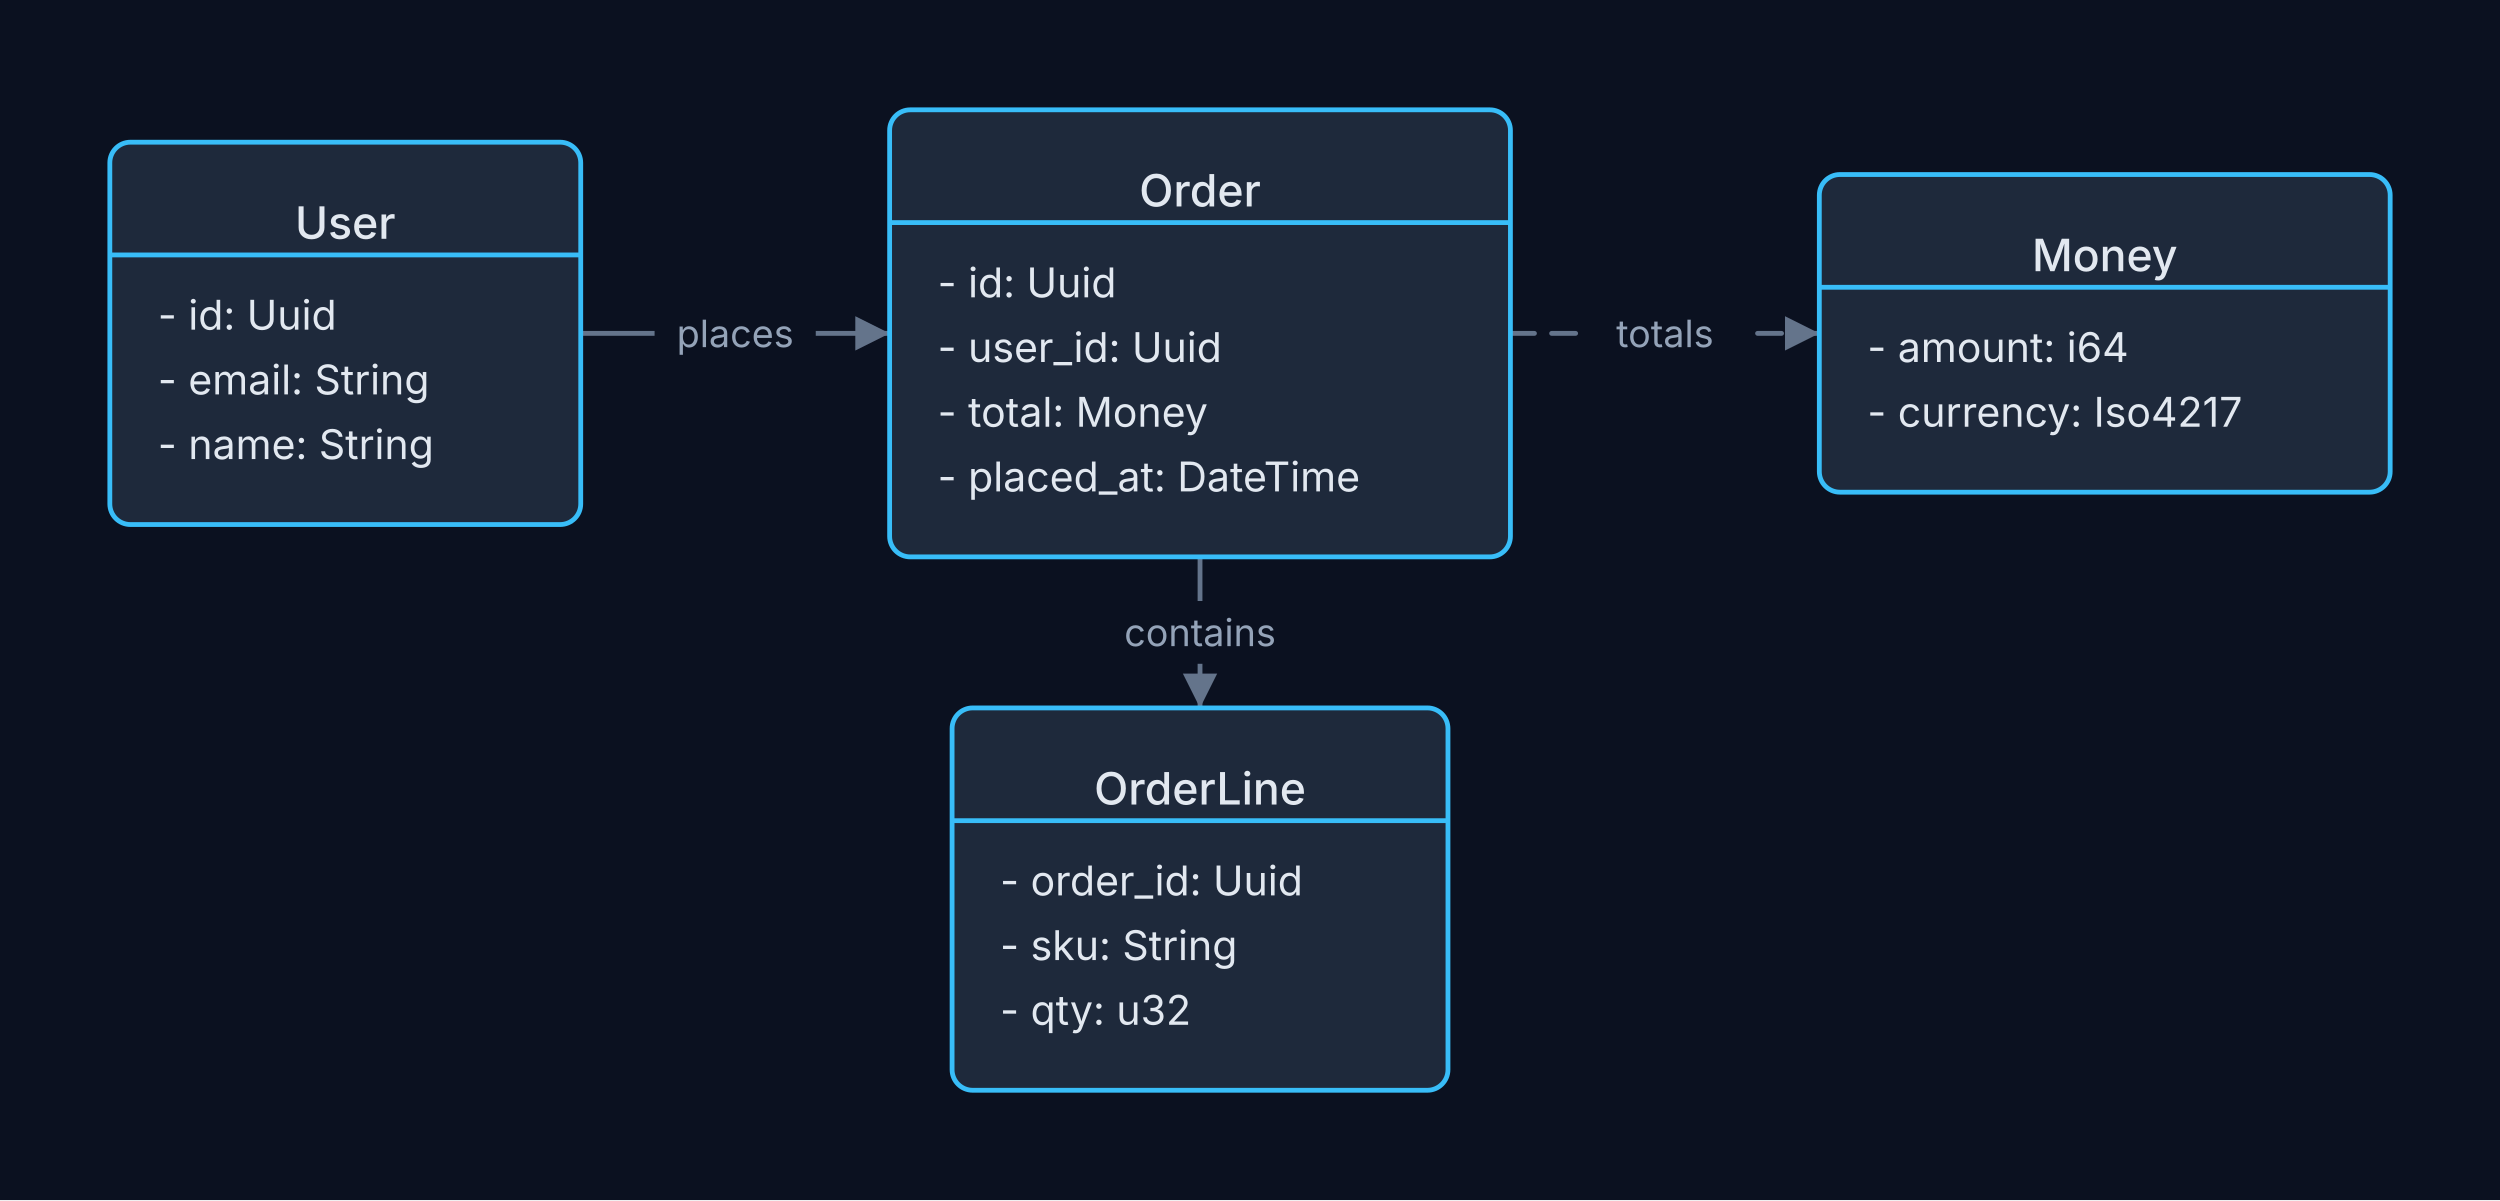
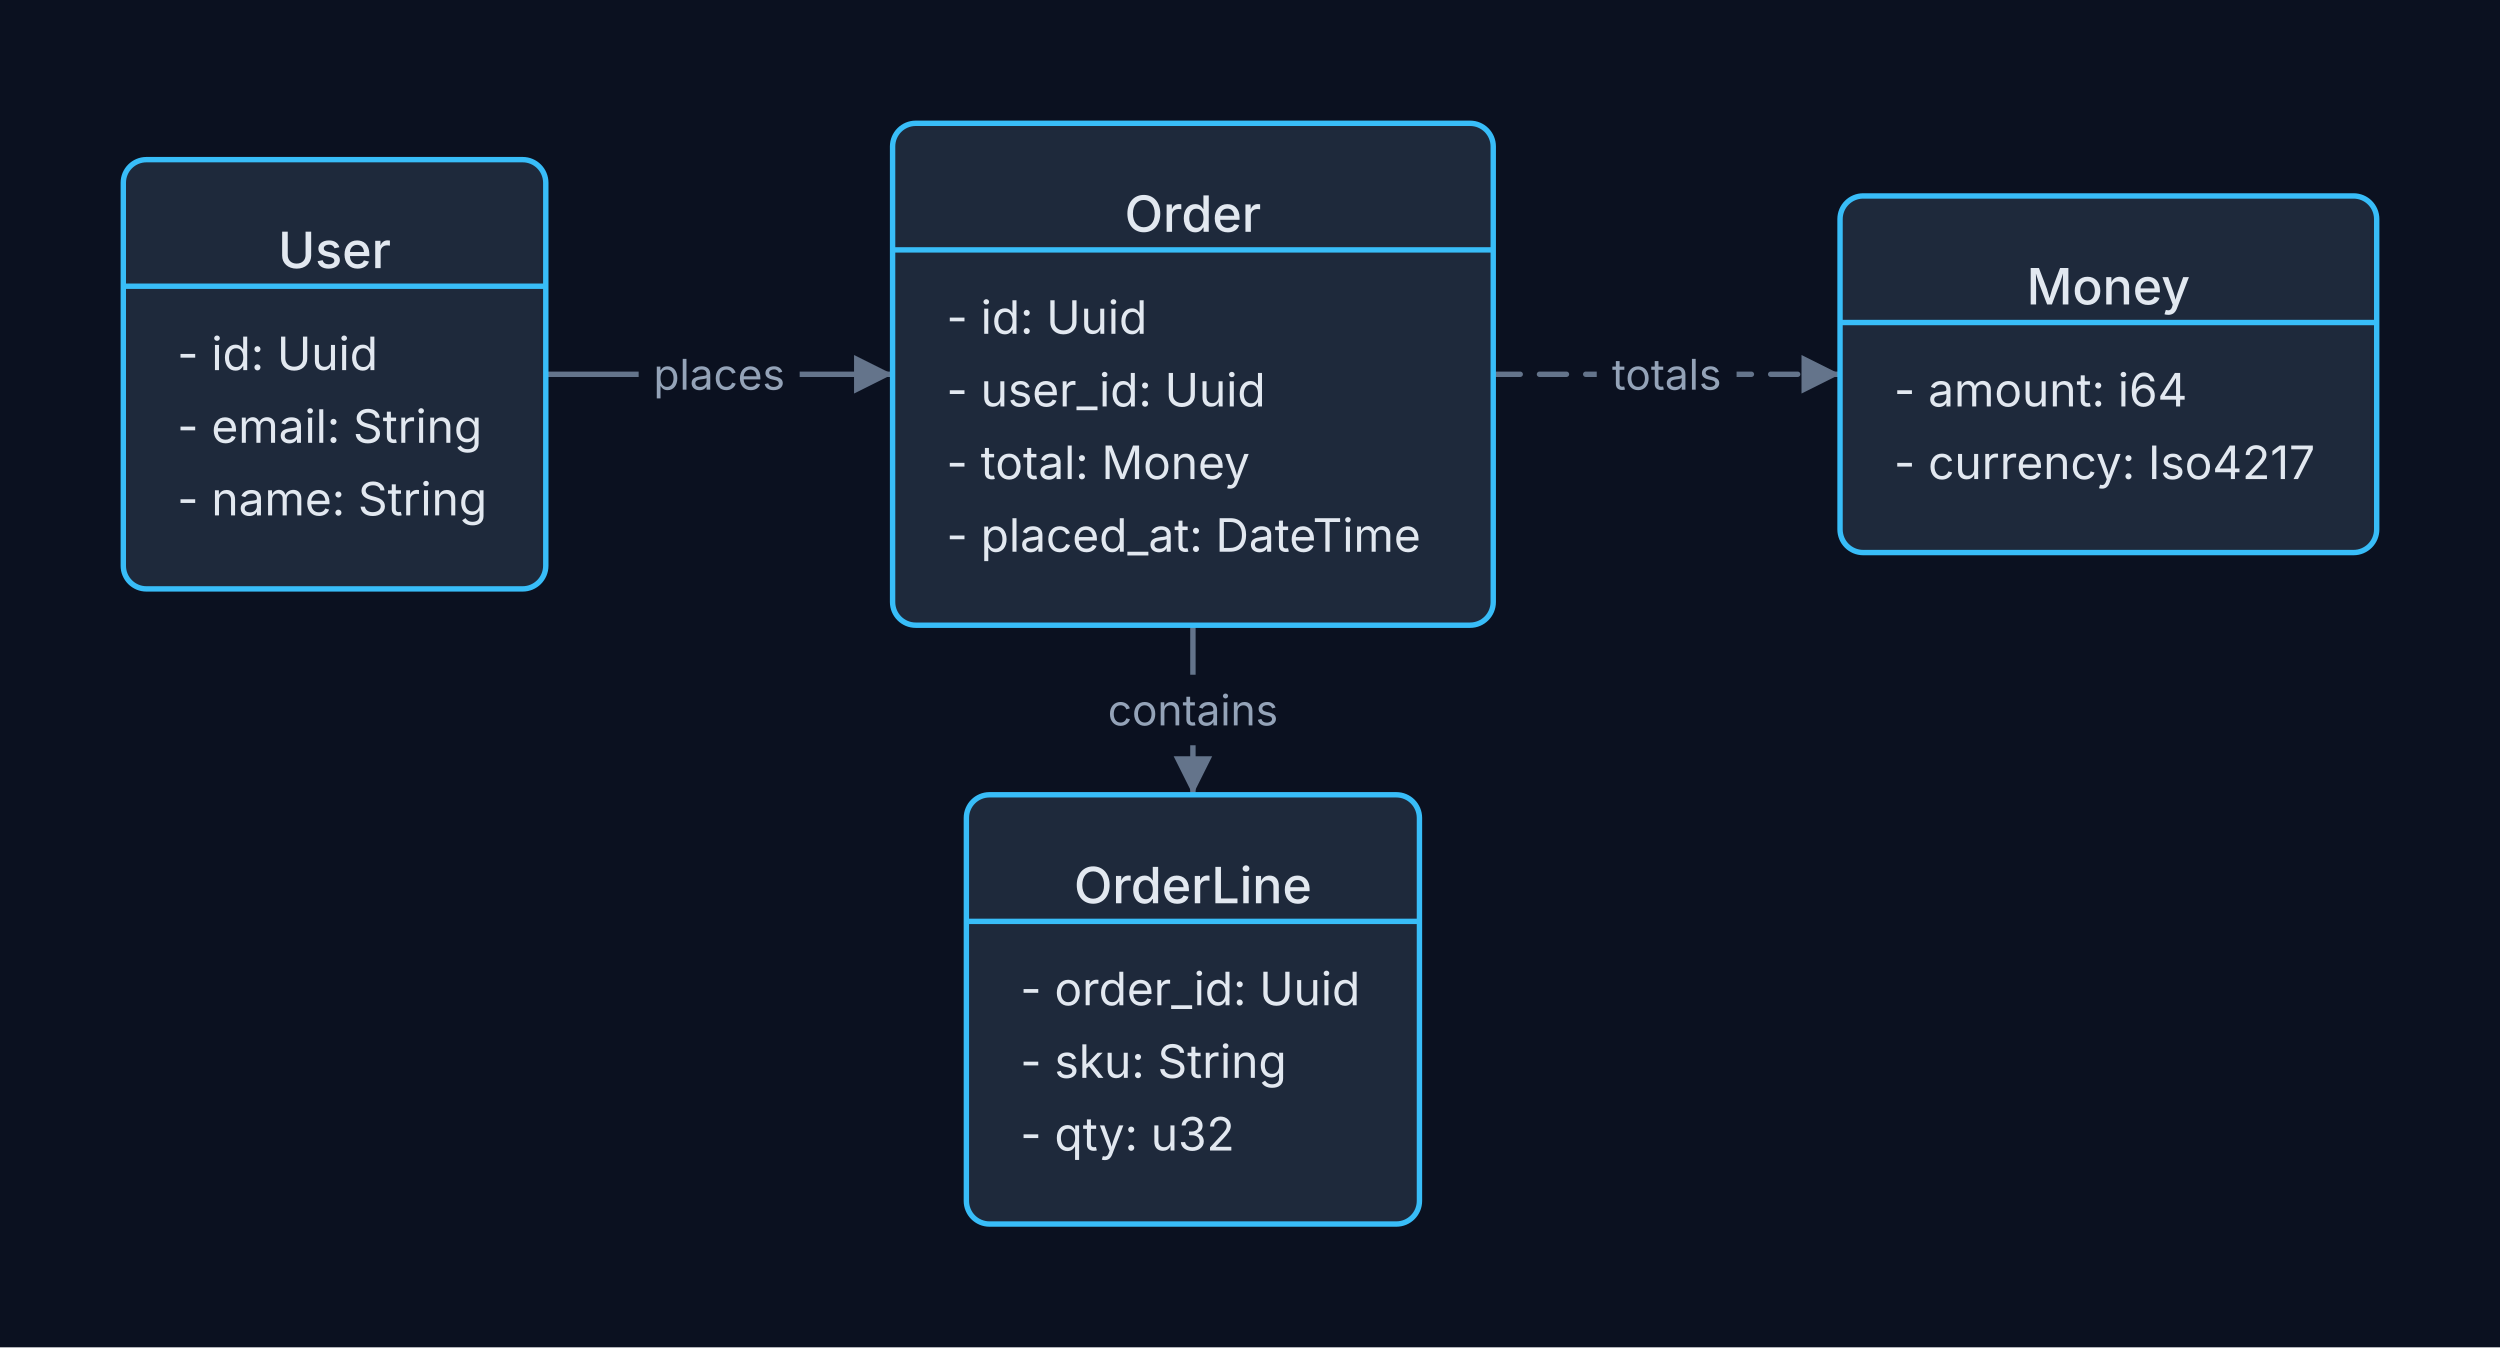
- <svg xmlns="http://www.w3.org/2000/svg" width="728.4" height="349.65" viewBox="0 0 728.4 349.65">
+ <svg xmlns="http://www.w3.org/2000/svg" width="648.79" height="349.65" viewBox="0 0 648.79 349.65">
  <defs>
    <marker id="h-solid-_64748b" markerUnits="userSpaceOnUse" markerWidth="11" markerHeight="11" refX="10" refY="5" orient="auto-start-reverse">
      <path d="M0,0 L10,5 L0,10 z" fill="#64748b" />
    </marker>
  </defs>
-   <rect x="0" y="0" width="728.4" height="349.65" fill="#0b1120" />
+   <rect x="0" y="0" width="648.79" height="349.65" fill="#0b1120" />
  <g transform="translate(32,41.43)">
-     <polyline points="137.2,55.7 227.2,55.7" fill="none" stroke="#64748b" stroke-width="1.4" stroke-linejoin="round" stroke-linecap="round" marker-end="url(#h-solid-_64748b)" />
-     <polyline points="317.64,120.82 317.64,164.83" fill="none" stroke="#64748b" stroke-width="1.4" stroke-linejoin="round" stroke-linecap="round" marker-end="url(#h-solid-_64748b)" />
-     <polyline points="408.08,55.7 498.08,55.7" fill="none" stroke="#64748b" stroke-width="1.4" stroke-linejoin="round" stroke-linecap="round" marker-end="url(#h-solid-_64748b)" stroke-dasharray="7 5" />
-     <rect x="158.72" y="46.55" width="46.96" height="18.3" rx="3" fill="#0b1120" />
-     <text x="182.2" y="55.7" text-anchor="middle" dominant-baseline="central" font-family="Inter, ui-sans-serif, system-ui, sans-serif" font-size="11" font-weight="400" fill="#94a3b8">
-       <tspan x="182.2" dy="0">places</tspan>
+     <polyline points="109.64,55.7 199.64,55.7" fill="none" stroke="#64748b" stroke-width="1.4" stroke-linejoin="round" stroke-linecap="round" marker-end="url(#h-solid-_64748b)" />
+     <polyline points="277.58,120.82 277.58,164.83" fill="none" stroke="#64748b" stroke-width="1.4" stroke-linejoin="round" stroke-linecap="round" marker-end="url(#h-solid-_64748b)" />
+     <polyline points="355.52,55.7 445.52,55.7" fill="none" stroke="#64748b" stroke-width="1.4" stroke-linejoin="round" stroke-linecap="round" marker-end="url(#h-solid-_64748b)" stroke-dasharray="7 5" />
+     <rect x="133.74" y="46.55" width="41.79" height="18.3" rx="3" fill="#0b1120" />
+     <text x="154.64" y="55.7" text-anchor="middle" dominant-baseline="central" font-family="Inter, ui-sans-serif, system-ui, sans-serif" font-size="11" font-weight="400" fill="#94a3b8">
+       <tspan x="154.64" dy="0">places</tspan>
    </text>
-     <rect x="288" y="133.67" width="59.28" height="18.3" rx="3" fill="#0b1120" />
-     <text x="317.64" y="142.82" text-anchor="middle" dominant-baseline="central" font-family="Inter, ui-sans-serif, system-ui, sans-serif" font-size="11" font-weight="400" fill="#94a3b8">
-       <tspan x="317.64" dy="0">contains</tspan>
+     <rect x="252.1" y="133.67" width="50.96" height="18.3" rx="3" fill="#0b1120" />
+     <text x="277.58" y="142.82" text-anchor="middle" dominant-baseline="central" font-family="Inter, ui-sans-serif, system-ui, sans-serif" font-size="11" font-weight="400" fill="#94a3b8">
+       <tspan x="277.58" dy="0">contains</tspan>
    </text>
-     <rect x="429.6" y="46.55" width="46.96" height="18.3" rx="3" fill="#0b1120" />
-     <text x="453.08" y="55.7" text-anchor="middle" dominant-baseline="central" font-family="Inter, ui-sans-serif, system-ui, sans-serif" font-size="11" font-weight="400" fill="#94a3b8">
-       <tspan x="453.08" dy="0">totals</tspan>
+     <rect x="382.38" y="46.55" width="36.29" height="18.3" rx="3" fill="#0b1120" />
+     <text x="400.52" y="55.7" text-anchor="middle" dominant-baseline="central" font-family="Inter, ui-sans-serif, system-ui, sans-serif" font-size="11" font-weight="400" fill="#94a3b8">
+       <tspan x="400.52" dy="0">totals</tspan>
    </text>
-     <rect x="0" y="0" width="137.2" height="111.4" rx="6" fill="#1e293b" stroke="#38bdf8" stroke-width="1.4" />
-     <rect x="227.2" y="-9.43" width="180.88" height="130.25" rx="6" fill="#1e293b" stroke="#38bdf8" stroke-width="1.4" />
-     <rect x="245.4" y="164.83" width="144.48" height="111.4" rx="6" fill="#1e293b" stroke="#38bdf8" stroke-width="1.4" />
-     <rect x="498.08" y="9.42" width="166.32" height="92.55" rx="6" fill="#1e293b" stroke="#38bdf8" stroke-width="1.4" />
-     <rect x="0" y="32.15" width="137.2" height="1.4" rx="0" fill="#38bdf8" stroke="none" stroke-width="0" />
-     <rect x="227.2" y="22.72" width="180.88" height="1.4" rx="0" fill="#38bdf8" stroke="none" stroke-width="0" />
-     <rect x="245.4" y="196.98" width="144.48" height="1.4" rx="0" fill="#38bdf8" stroke="none" stroke-width="0" />
-     <rect x="498.08" y="41.57" width="166.32" height="1.4" rx="0" fill="#38bdf8" stroke="none" stroke-width="0" />
-     <text x="68.6" y="23.42" text-anchor="middle" dominant-baseline="central" font-family="Inter, ui-sans-serif, system-ui, sans-serif" font-size="13" font-weight="500" fill="#e2e8f0">User</text>
+     <rect x="0" y="0" width="109.64" height="111.4" rx="6" fill="#1e293b" stroke="#38bdf8" stroke-width="1.4" />
+     <rect x="199.64" y="-9.43" width="155.88" height="130.25" rx="6" fill="#1e293b" stroke="#38bdf8" stroke-width="1.4" />
+     <rect x="218.79" y="164.83" width="117.58" height="111.4" rx="6" fill="#1e293b" stroke="#38bdf8" stroke-width="1.4" />
+     <rect x="445.52" y="9.42" width="139.27" height="92.55" rx="6" fill="#1e293b" stroke="#38bdf8" stroke-width="1.4" />
+     <rect x="0" y="32.15" width="109.64" height="1.4" rx="0" fill="#38bdf8" stroke="none" stroke-width="0" />
+     <rect x="199.64" y="22.72" width="155.88" height="1.4" rx="0" fill="#38bdf8" stroke="none" stroke-width="0" />
+     <rect x="218.79" y="196.98" width="117.58" height="1.4" rx="0" fill="#38bdf8" stroke="none" stroke-width="0" />
+     <rect x="445.52" y="41.57" width="139.27" height="1.4" rx="0" fill="#38bdf8" stroke="none" stroke-width="0" />
+     <text x="54.82" y="23.42" text-anchor="middle" dominant-baseline="central" font-family="Inter, ui-sans-serif, system-ui, sans-serif" font-size="13" font-weight="500" fill="#e2e8f0">User</text>
    <text x="14" y="50.27" text-anchor="start" dominant-baseline="central" font-family="Inter, ui-sans-serif, system-ui, sans-serif" font-size="11.96" font-weight="400" fill="#e2e8f0">- id: Uuid</text>
    <text x="14" y="69.13" text-anchor="start" dominant-baseline="central" font-family="Inter, ui-sans-serif, system-ui, sans-serif" font-size="11.96" font-weight="400" fill="#e2e8f0">- email: String</text>
    <text x="14" y="87.98" text-anchor="start" dominant-baseline="central" font-family="Inter, ui-sans-serif, system-ui, sans-serif" font-size="11.96" font-weight="400" fill="#e2e8f0">- name: String</text>
-     <text x="317.64" y="14" text-anchor="middle" dominant-baseline="central" font-family="Inter, ui-sans-serif, system-ui, sans-serif" font-size="13" font-weight="500" fill="#e2e8f0">Order</text>
-     <text x="241.2" y="40.85" text-anchor="start" dominant-baseline="central" font-family="Inter, ui-sans-serif, system-ui, sans-serif" font-size="11.96" font-weight="400" fill="#e2e8f0">- id: Uuid</text>
-     <text x="241.2" y="59.7" text-anchor="start" dominant-baseline="central" font-family="Inter, ui-sans-serif, system-ui, sans-serif" font-size="11.96" font-weight="400" fill="#e2e8f0">- user_id: Uuid</text>
-     <text x="241.2" y="78.55" text-anchor="start" dominant-baseline="central" font-family="Inter, ui-sans-serif, system-ui, sans-serif" font-size="11.96" font-weight="400" fill="#e2e8f0">- total: Money</text>
-     <text x="241.2" y="97.4" text-anchor="start" dominant-baseline="central" font-family="Inter, ui-sans-serif, system-ui, sans-serif" font-size="11.96" font-weight="400" fill="#e2e8f0">- placed_at: DateTime</text>
-     <text x="317.64" y="188.25" text-anchor="middle" dominant-baseline="central" font-family="Inter, ui-sans-serif, system-ui, sans-serif" font-size="13" font-weight="500" fill="#e2e8f0">OrderLine</text>
-     <text x="259.4" y="215.1" text-anchor="start" dominant-baseline="central" font-family="Inter, ui-sans-serif, system-ui, sans-serif" font-size="11.96" font-weight="400" fill="#e2e8f0">- order_id: Uuid</text>
-     <text x="259.4" y="233.95" text-anchor="start" dominant-baseline="central" font-family="Inter, ui-sans-serif, system-ui, sans-serif" font-size="11.96" font-weight="400" fill="#e2e8f0">- sku: String</text>
-     <text x="259.4" y="252.8" text-anchor="start" dominant-baseline="central" font-family="Inter, ui-sans-serif, system-ui, sans-serif" font-size="11.96" font-weight="400" fill="#e2e8f0">- qty: u32</text>
-     <text x="581.24" y="32.85" text-anchor="middle" dominant-baseline="central" font-family="Inter, ui-sans-serif, system-ui, sans-serif" font-size="13" font-weight="500" fill="#e2e8f0">Money</text>
-     <text x="512.08" y="59.7" text-anchor="start" dominant-baseline="central" font-family="Inter, ui-sans-serif, system-ui, sans-serif" font-size="11.96" font-weight="400" fill="#e2e8f0">- amount: i64</text>
-     <text x="512.08" y="78.55" text-anchor="start" dominant-baseline="central" font-family="Inter, ui-sans-serif, system-ui, sans-serif" font-size="11.96" font-weight="400" fill="#e2e8f0">- currency: Iso4217</text>
+     <text x="277.58" y="14" text-anchor="middle" dominant-baseline="central" font-family="Inter, ui-sans-serif, system-ui, sans-serif" font-size="13" font-weight="500" fill="#e2e8f0">Order</text>
+     <text x="213.64" y="40.85" text-anchor="start" dominant-baseline="central" font-family="Inter, ui-sans-serif, system-ui, sans-serif" font-size="11.96" font-weight="400" fill="#e2e8f0">- id: Uuid</text>
+     <text x="213.64" y="59.7" text-anchor="start" dominant-baseline="central" font-family="Inter, ui-sans-serif, system-ui, sans-serif" font-size="11.96" font-weight="400" fill="#e2e8f0">- user_id: Uuid</text>
+     <text x="213.64" y="78.55" text-anchor="start" dominant-baseline="central" font-family="Inter, ui-sans-serif, system-ui, sans-serif" font-size="11.96" font-weight="400" fill="#e2e8f0">- total: Money</text>
+     <text x="213.64" y="97.4" text-anchor="start" dominant-baseline="central" font-family="Inter, ui-sans-serif, system-ui, sans-serif" font-size="11.96" font-weight="400" fill="#e2e8f0">- placed_at: DateTime</text>
+     <text x="277.58" y="188.25" text-anchor="middle" dominant-baseline="central" font-family="Inter, ui-sans-serif, system-ui, sans-serif" font-size="13" font-weight="500" fill="#e2e8f0">OrderLine</text>
+     <text x="232.79" y="215.1" text-anchor="start" dominant-baseline="central" font-family="Inter, ui-sans-serif, system-ui, sans-serif" font-size="11.96" font-weight="400" fill="#e2e8f0">- order_id: Uuid</text>
+     <text x="232.79" y="233.95" text-anchor="start" dominant-baseline="central" font-family="Inter, ui-sans-serif, system-ui, sans-serif" font-size="11.96" font-weight="400" fill="#e2e8f0">- sku: String</text>
+     <text x="232.79" y="252.8" text-anchor="start" dominant-baseline="central" font-family="Inter, ui-sans-serif, system-ui, sans-serif" font-size="11.96" font-weight="400" fill="#e2e8f0">- qty: u32</text>
+     <text x="515.15" y="32.85" text-anchor="middle" dominant-baseline="central" font-family="Inter, ui-sans-serif, system-ui, sans-serif" font-size="13" font-weight="500" fill="#e2e8f0">Money</text>
+     <text x="459.52" y="59.7" text-anchor="start" dominant-baseline="central" font-family="Inter, ui-sans-serif, system-ui, sans-serif" font-size="11.96" font-weight="400" fill="#e2e8f0">- amount: i64</text>
+     <text x="459.52" y="78.55" text-anchor="start" dominant-baseline="central" font-family="Inter, ui-sans-serif, system-ui, sans-serif" font-size="11.96" font-weight="400" fill="#e2e8f0">- currency: Iso4217</text>
  </g>
</svg>
